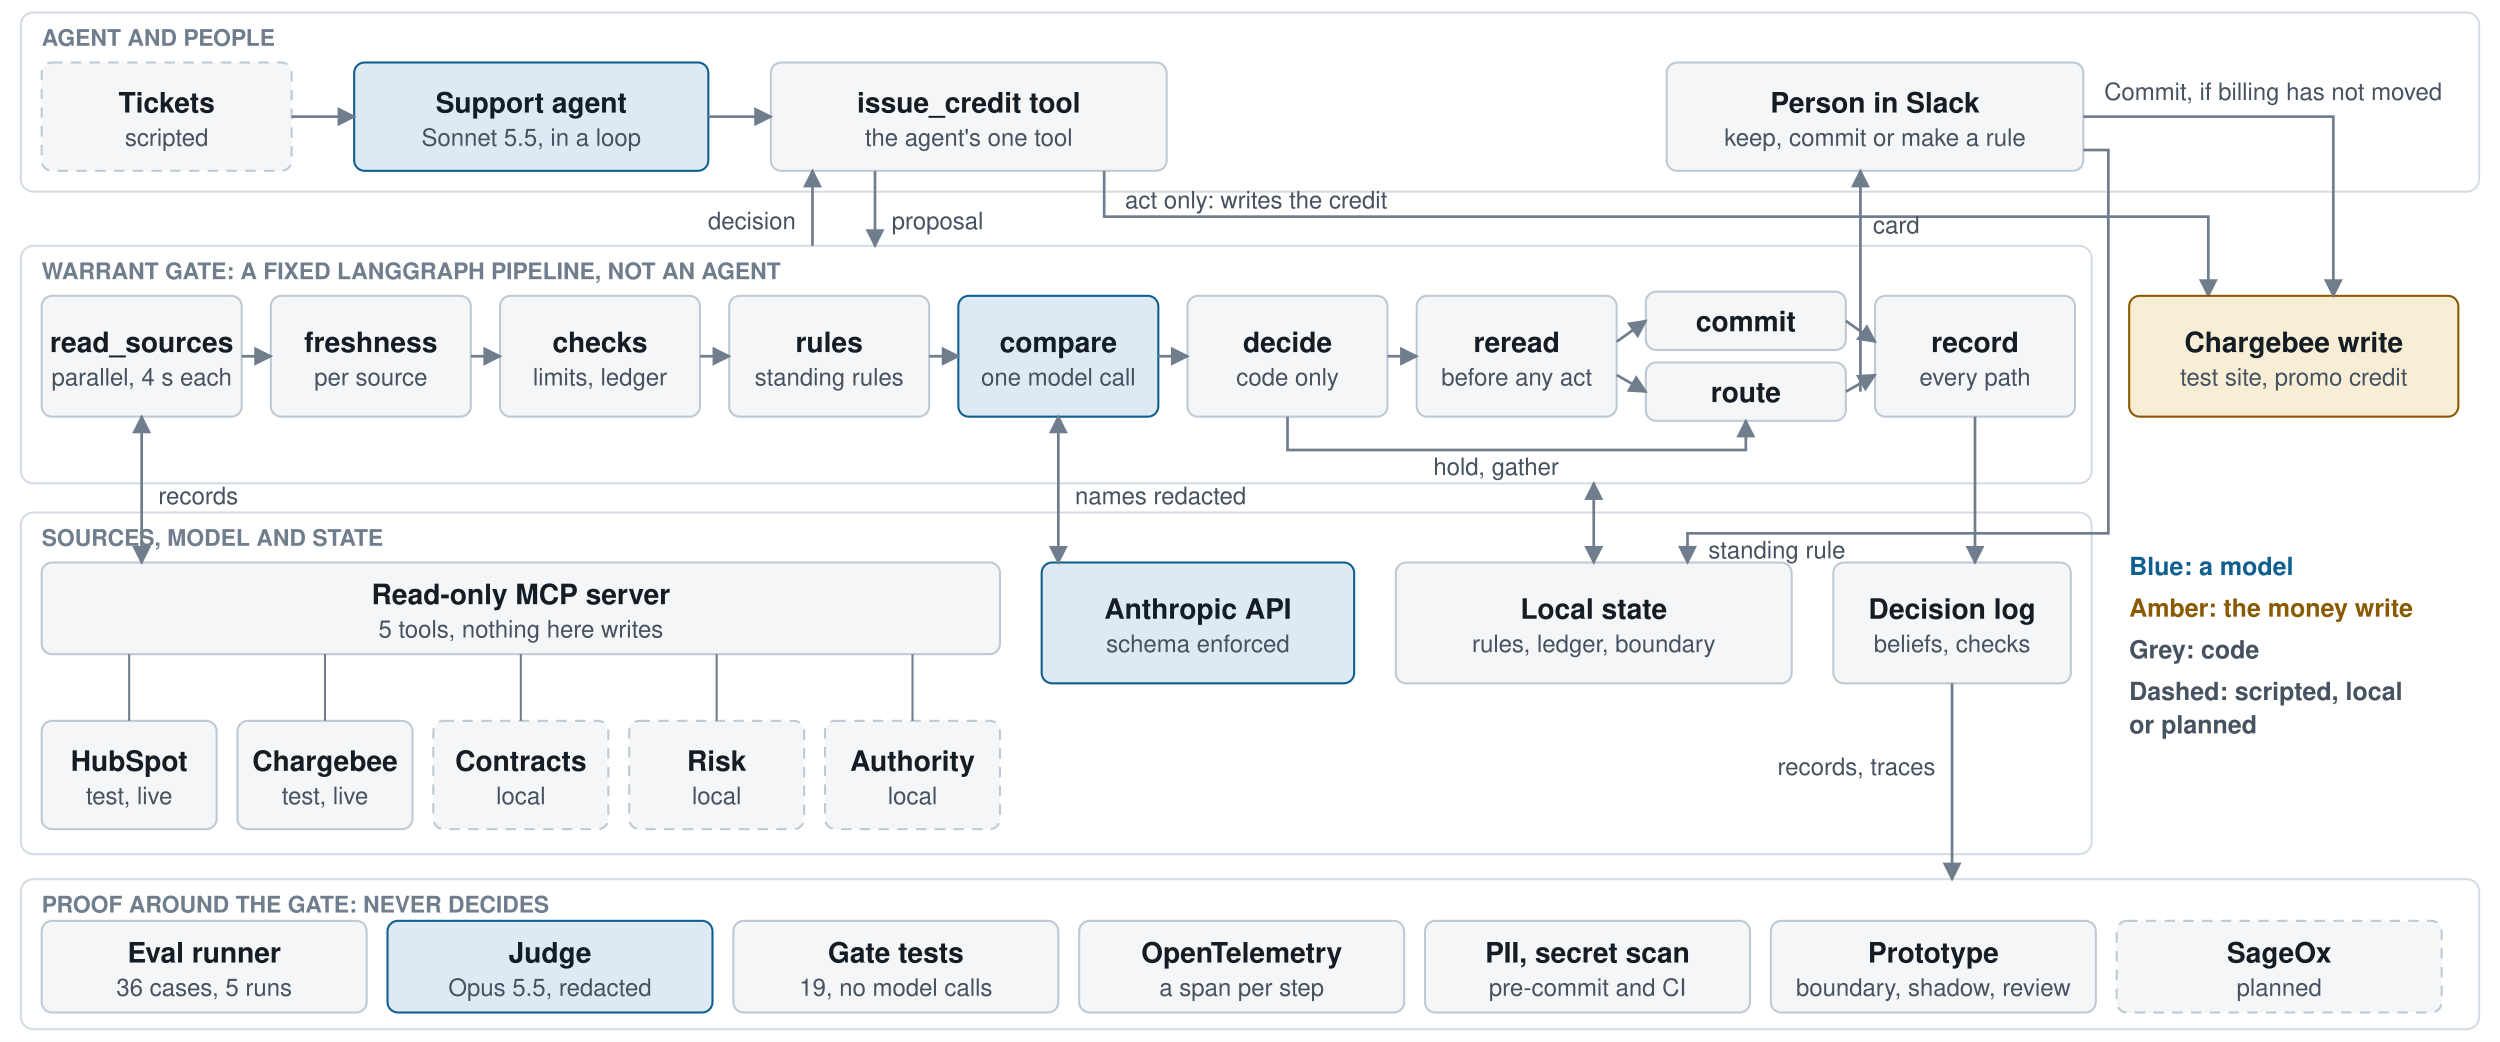
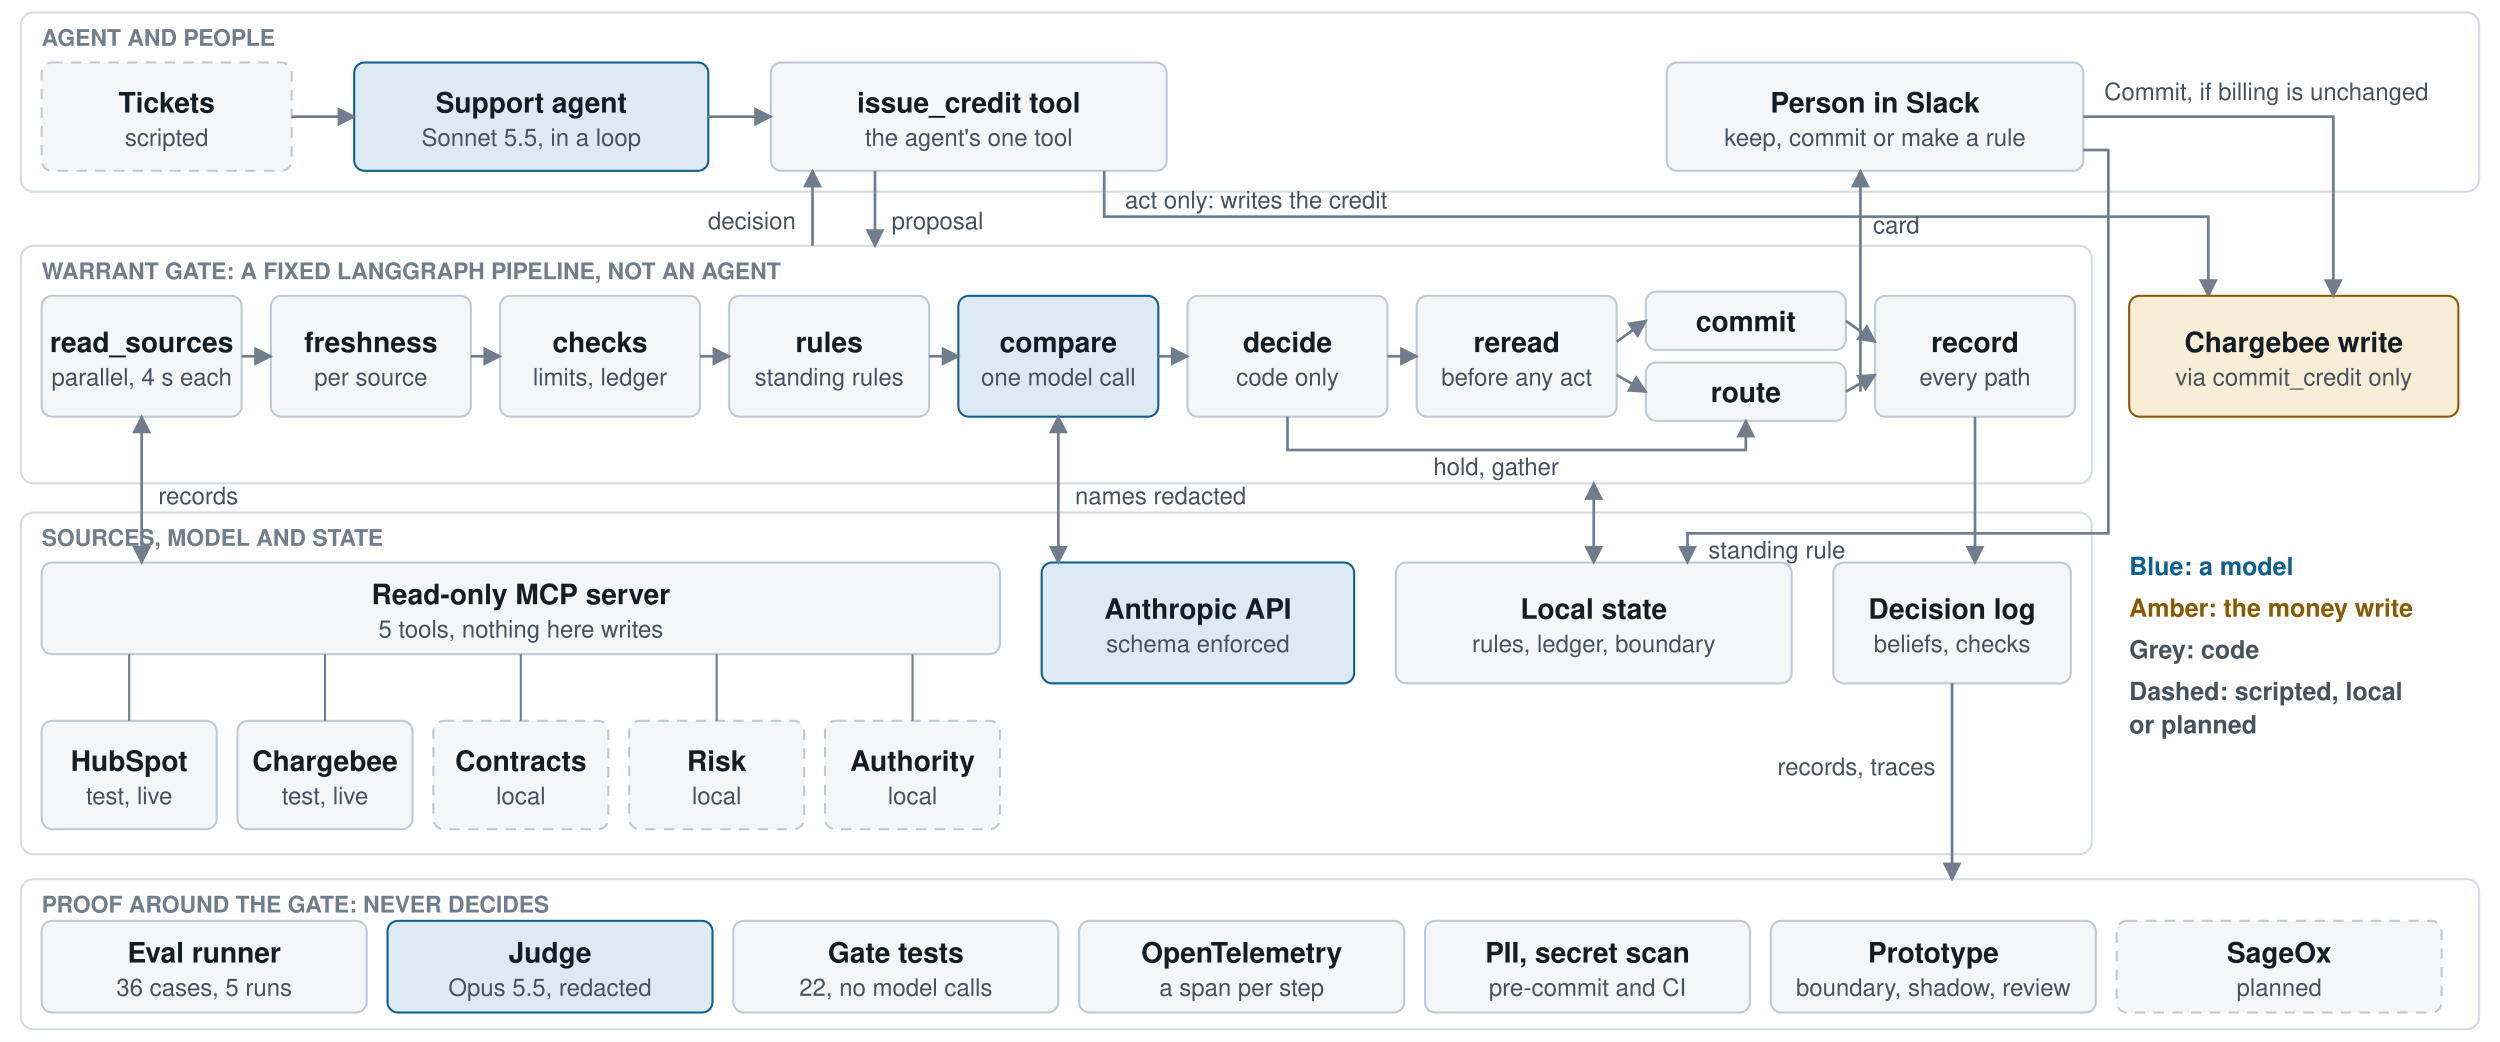
- <svg xmlns="http://www.w3.org/2000/svg" viewBox="0 0 1200 500" role="img" aria-label="Warrant v3 architecture. A live support agent calls one credit tool, which sends each proposal through a fixed pipeline of code steps with one model step. An act writes to the Chargebee test site. A hold posts a Slack card, and a person can keep it held, commit it, or make a standing rule.">
+ <svg xmlns="http://www.w3.org/2000/svg" viewBox="0 0 1200 500" role="img" aria-label="Warrant v3 architecture. A live support agent calls one credit tool, which sends each proposal through a fixed pipeline of code steps with one model step. One guarded function writes to the Chargebee test site, on an act or a person's ruling. A hold posts a Slack card, and a person can keep it held, commit it, or make a standing rule.">
  <defs>
    <marker id="wa" viewBox="0 0 8 8" refX="7" refY="4" markerWidth="7" markerHeight="7" orient="auto-start-reverse">
      <path d="M0 0L8 4L0 8Z" style="fill:#6f7d8c" />
    </marker>
  </defs>
  <rect width="1200" height="500" style="fill:#ffffff" />
  <rect x="10" y="6" width="1180" height="86" rx="6" style="fill:none;stroke:#d5dce4" />
  <text x="20" y="22" style="font-family:-apple-system, Helvetica, Arial, sans-serif;font-size:11px;font-weight:600;fill:#6f7d8c;text-anchor:start">AGENT AND PEOPLE</text>
  <rect x="20" y="30" width="120" height="52" rx="5" style="fill:#f4f6f8;stroke:#bfc9d4;stroke-dasharray:5 4" />
  <text x="80.0" y="54.0" style="font-family:-apple-system, Helvetica, Arial, sans-serif;font-size:13.5px;font-weight:600;fill:#141c24;text-anchor:middle">Tickets</text>
  <text x="80.0" y="70.0" style="font-family:-apple-system, Helvetica, Arial, sans-serif;font-size:11.5px;font-weight:400;fill:#46525f;text-anchor:middle">scripted</text>
  <rect x="170" y="30" width="170" height="52" rx="5" style="fill:#ddeaf4;stroke:#0f5f8f" />
  <text x="255.0" y="54.0" style="font-family:-apple-system, Helvetica, Arial, sans-serif;font-size:13.5px;font-weight:600;fill:#141c24;text-anchor:middle">Support agent</text>
  <text x="255.0" y="70.0" style="font-family:-apple-system, Helvetica, Arial, sans-serif;font-size:11.5px;font-weight:400;fill:#46525f;text-anchor:middle">Sonnet 5.5, in a loop</text>
  <rect x="370" y="30" width="190" height="52" rx="5" style="fill:#f4f6f8;stroke:#bfc9d4" />
  <text x="465.0" y="54.0" style="font-family:-apple-system, Helvetica, Arial, sans-serif;font-size:13.5px;font-weight:600;fill:#141c24;text-anchor:middle">issue_credit tool</text>
  <text x="465.0" y="70.0" style="font-family:-apple-system, Helvetica, Arial, sans-serif;font-size:11.5px;font-weight:400;fill:#46525f;text-anchor:middle">the agent's one tool</text>
  <rect x="800" y="30" width="200" height="52" rx="5" style="fill:#f4f6f8;stroke:#bfc9d4" />
  <text x="900.0" y="54.0" style="font-family:-apple-system, Helvetica, Arial, sans-serif;font-size:13.5px;font-weight:600;fill:#141c24;text-anchor:middle">Person in Slack</text>
  <text x="900.0" y="70.0" style="font-family:-apple-system, Helvetica, Arial, sans-serif;font-size:11.5px;font-weight:400;fill:#46525f;text-anchor:middle">keep, commit or make a rule</text>
  <path d="M140 56H170" style="fill:none;stroke:#6f7d8c;stroke-width:1.3" marker-end="url(#wa)" />
  <path d="M340 56H370" style="fill:none;stroke:#6f7d8c;stroke-width:1.3" marker-end="url(#wa)" />
  <rect x="10" y="118" width="994" height="114" rx="6" style="fill:none;stroke:#d5dce4" />
  <text x="20" y="134" style="font-family:-apple-system, Helvetica, Arial, sans-serif;font-size:11px;font-weight:600;fill:#6f7d8c;text-anchor:start">WARRANT GATE: A FIXED LANGGRAPH PIPELINE, NOT AN AGENT</text>
  <rect x="20" y="142" width="96" height="58" rx="5" style="fill:#f4f6f8;stroke:#bfc9d4" />
  <text x="68.0" y="169.0" style="font-family:-apple-system, Helvetica, Arial, sans-serif;font-size:13.5px;font-weight:600;fill:#141c24;text-anchor:middle">read_sources</text>
  <text x="68.0" y="185.0" style="font-family:-apple-system, Helvetica, Arial, sans-serif;font-size:11.5px;font-weight:400;fill:#46525f;text-anchor:middle">parallel, 4 s each</text>
  <rect x="130" y="142" width="96" height="58" rx="5" style="fill:#f4f6f8;stroke:#bfc9d4" />
  <text x="178.0" y="169.0" style="font-family:-apple-system, Helvetica, Arial, sans-serif;font-size:13.5px;font-weight:600;fill:#141c24;text-anchor:middle">freshness</text>
  <text x="178.0" y="185.0" style="font-family:-apple-system, Helvetica, Arial, sans-serif;font-size:11.5px;font-weight:400;fill:#46525f;text-anchor:middle">per source</text>
  <path d="M116 171H130" style="fill:none;stroke:#6f7d8c;stroke-width:1.3" marker-end="url(#wa)" />
  <rect x="240" y="142" width="96" height="58" rx="5" style="fill:#f4f6f8;stroke:#bfc9d4" />
  <text x="288.0" y="169.0" style="font-family:-apple-system, Helvetica, Arial, sans-serif;font-size:13.5px;font-weight:600;fill:#141c24;text-anchor:middle">checks</text>
  <text x="288.0" y="185.0" style="font-family:-apple-system, Helvetica, Arial, sans-serif;font-size:11.5px;font-weight:400;fill:#46525f;text-anchor:middle">limits, ledger</text>
  <path d="M226 171H240" style="fill:none;stroke:#6f7d8c;stroke-width:1.3" marker-end="url(#wa)" />
  <rect x="350" y="142" width="96" height="58" rx="5" style="fill:#f4f6f8;stroke:#bfc9d4" />
  <text x="398.0" y="169.0" style="font-family:-apple-system, Helvetica, Arial, sans-serif;font-size:13.5px;font-weight:600;fill:#141c24;text-anchor:middle">rules</text>
  <text x="398.0" y="185.0" style="font-family:-apple-system, Helvetica, Arial, sans-serif;font-size:11.5px;font-weight:400;fill:#46525f;text-anchor:middle">standing rules</text>
  <path d="M336 171H350" style="fill:none;stroke:#6f7d8c;stroke-width:1.3" marker-end="url(#wa)" />
  <rect x="460" y="142" width="96" height="58" rx="5" style="fill:#ddeaf4;stroke:#0f5f8f" />
  <text x="508.0" y="169.0" style="font-family:-apple-system, Helvetica, Arial, sans-serif;font-size:13.5px;font-weight:600;fill:#141c24;text-anchor:middle">compare</text>
  <text x="508.0" y="185.0" style="font-family:-apple-system, Helvetica, Arial, sans-serif;font-size:11.5px;font-weight:400;fill:#46525f;text-anchor:middle">one model call</text>
  <path d="M446 171H460" style="fill:none;stroke:#6f7d8c;stroke-width:1.3" marker-end="url(#wa)" />
  <rect x="570" y="142" width="96" height="58" rx="5" style="fill:#f4f6f8;stroke:#bfc9d4" />
  <text x="618.0" y="169.0" style="font-family:-apple-system, Helvetica, Arial, sans-serif;font-size:13.5px;font-weight:600;fill:#141c24;text-anchor:middle">decide</text>
  <text x="618.0" y="185.0" style="font-family:-apple-system, Helvetica, Arial, sans-serif;font-size:11.5px;font-weight:400;fill:#46525f;text-anchor:middle">code only</text>
  <path d="M556 171H570" style="fill:none;stroke:#6f7d8c;stroke-width:1.3" marker-end="url(#wa)" />
  <rect x="680" y="142" width="96" height="58" rx="5" style="fill:#f4f6f8;stroke:#bfc9d4" />
  <text x="728.0" y="169.0" style="font-family:-apple-system, Helvetica, Arial, sans-serif;font-size:13.5px;font-weight:600;fill:#141c24;text-anchor:middle">reread</text>
  <text x="728.0" y="185.0" style="font-family:-apple-system, Helvetica, Arial, sans-serif;font-size:11.5px;font-weight:400;fill:#46525f;text-anchor:middle">before any act</text>
  <path d="M666 171H680" style="fill:none;stroke:#6f7d8c;stroke-width:1.3" marker-end="url(#wa)" />
  <rect x="790" y="140" width="96" height="28" rx="5" style="fill:#f4f6f8;stroke:#bfc9d4" />
  <text x="838.0" y="159.0" style="font-family:-apple-system, Helvetica, Arial, sans-serif;font-size:13.5px;font-weight:600;fill:#141c24;text-anchor:middle">commit</text>
  <rect x="790" y="174" width="96" height="28" rx="5" style="fill:#f4f6f8;stroke:#bfc9d4" />
  <text x="838.0" y="193.0" style="font-family:-apple-system, Helvetica, Arial, sans-serif;font-size:13.5px;font-weight:600;fill:#141c24;text-anchor:middle">route</text>
  <rect x="900" y="142" width="96" height="58" rx="5" style="fill:#f4f6f8;stroke:#bfc9d4" />
  <text x="948.0" y="169.0" style="font-family:-apple-system, Helvetica, Arial, sans-serif;font-size:13.5px;font-weight:600;fill:#141c24;text-anchor:middle">record</text>
  <text x="948.0" y="185.0" style="font-family:-apple-system, Helvetica, Arial, sans-serif;font-size:11.5px;font-weight:400;fill:#46525f;text-anchor:middle">every path</text>
  <path d="M776 164L790 154" style="fill:none;stroke:#6f7d8c;stroke-width:1.3" marker-end="url(#wa)" />
  <path d="M776 180L790 188" style="fill:none;stroke:#6f7d8c;stroke-width:1.3" marker-end="url(#wa)" />
  <path d="M886 154L900 164" style="fill:none;stroke:#6f7d8c;stroke-width:1.3" marker-end="url(#wa)" />
  <path d="M886 188L900 180" style="fill:none;stroke:#6f7d8c;stroke-width:1.3" marker-end="url(#wa)" />
  <path d="M618 200V216H838V202" style="fill:none;stroke:#6f7d8c;stroke-width:1.3" marker-end="url(#wa)" />
  <text x="688" y="228" style="font-family:-apple-system, Helvetica, Arial, sans-serif;font-size:11.5px;font-weight:400;fill:#46525f;text-anchor:start">hold, gather</text>
  <path d="M420 82V118" style="fill:none;stroke:#6f7d8c;stroke-width:1.3" marker-end="url(#wa)" />
  <text x="428" y="110" style="font-family:-apple-system, Helvetica, Arial, sans-serif;font-size:11.5px;font-weight:400;fill:#46525f;text-anchor:start">proposal</text>
  <path d="M390 118V82" style="fill:none;stroke:#6f7d8c;stroke-width:1.3" marker-end="url(#wa)" />
  <text x="382" y="110" style="font-family:-apple-system, Helvetica, Arial, sans-serif;font-size:11.5px;font-weight:400;fill:#46525f;text-anchor:end">decision</text>
  <path d="M530 82V104H1060V142" style="fill:none;stroke:#6f7d8c;stroke-width:1.3" marker-end="url(#wa)" />
  <text x="540" y="100" style="font-family:-apple-system, Helvetica, Arial, sans-serif;font-size:11.5px;font-weight:400;fill:#46525f;text-anchor:start">act only: writes the credit</text>
  <path d="M893 188V82" style="fill:none;stroke:#6f7d8c;stroke-width:1.3" marker-end="url(#wa)" />
  <text x="899" y="112" style="font-family:-apple-system, Helvetica, Arial, sans-serif;font-size:11.5px;font-weight:400;fill:#46525f;text-anchor:start">card</text>
  <rect x="1022" y="142" width="158" height="58" rx="5" style="fill:#f8eed6;stroke:#8a5a00" />
  <text x="1101.0" y="169.0" style="font-family:-apple-system, Helvetica, Arial, sans-serif;font-size:13.5px;font-weight:600;fill:#141c24;text-anchor:middle">Chargebee write</text>
-   <text x="1101.0" y="185.0" style="font-family:-apple-system, Helvetica, Arial, sans-serif;font-size:11.5px;font-weight:400;fill:#46525f;text-anchor:middle">test site, promo credit</text>
+   <text x="1101.0" y="185.0" style="font-family:-apple-system, Helvetica, Arial, sans-serif;font-size:11.5px;font-weight:400;fill:#46525f;text-anchor:middle">via commit_credit only</text>
  <path d="M1000 56H1120V142" style="fill:none;stroke:#6f7d8c;stroke-width:1.3" marker-end="url(#wa)" />
-   <text x="1010" y="48" style="font-family:-apple-system, Helvetica, Arial, sans-serif;font-size:11.5px;font-weight:400;fill:#46525f;text-anchor:start">Commit, if billing has not moved</text>
+   <text x="1010" y="48" style="font-family:-apple-system, Helvetica, Arial, sans-serif;font-size:11.5px;font-weight:400;fill:#46525f;text-anchor:start">Commit, if billing is unchanged</text>
  <rect x="10" y="246" width="994" height="164" rx="6" style="fill:none;stroke:#d5dce4" />
  <text x="20" y="262" style="font-family:-apple-system, Helvetica, Arial, sans-serif;font-size:11px;font-weight:600;fill:#6f7d8c;text-anchor:start">SOURCES, MODEL AND STATE</text>
  <rect x="20" y="270" width="460" height="44" rx="5" style="fill:#f4f6f8;stroke:#bfc9d4" />
  <text x="250.0" y="290.0" style="font-family:-apple-system, Helvetica, Arial, sans-serif;font-size:13.5px;font-weight:600;fill:#141c24;text-anchor:middle">Read-only MCP server</text>
  <text x="250.0" y="306.0" style="font-family:-apple-system, Helvetica, Arial, sans-serif;font-size:11.5px;font-weight:400;fill:#46525f;text-anchor:middle">5 tools, nothing here writes</text>
  <rect x="20" y="346" width="84" height="52" rx="5" style="fill:#f4f6f8;stroke:#bfc9d4" />
  <text x="62.0" y="370.0" style="font-family:-apple-system, Helvetica, Arial, sans-serif;font-size:13.5px;font-weight:600;fill:#141c24;text-anchor:middle">HubSpot</text>
  <text x="62.0" y="386.0" style="font-family:-apple-system, Helvetica, Arial, sans-serif;font-size:11.5px;font-weight:400;fill:#46525f;text-anchor:middle">test, live</text>
  <line x1="62" y1="314" x2="62" y2="346" style="stroke:#6f7d8c;stroke-width:1" />
  <rect x="114" y="346" width="84" height="52" rx="5" style="fill:#f4f6f8;stroke:#bfc9d4" />
  <text x="156.0" y="370.0" style="font-family:-apple-system, Helvetica, Arial, sans-serif;font-size:13.5px;font-weight:600;fill:#141c24;text-anchor:middle">Chargebee</text>
  <text x="156.0" y="386.0" style="font-family:-apple-system, Helvetica, Arial, sans-serif;font-size:11.5px;font-weight:400;fill:#46525f;text-anchor:middle">test, live</text>
  <line x1="156" y1="314" x2="156" y2="346" style="stroke:#6f7d8c;stroke-width:1" />
  <rect x="208" y="346" width="84" height="52" rx="5" style="fill:#f4f6f8;stroke:#bfc9d4;stroke-dasharray:5 4" />
  <text x="250.0" y="370.0" style="font-family:-apple-system, Helvetica, Arial, sans-serif;font-size:13.5px;font-weight:600;fill:#141c24;text-anchor:middle">Contracts</text>
  <text x="250.0" y="386.0" style="font-family:-apple-system, Helvetica, Arial, sans-serif;font-size:11.5px;font-weight:400;fill:#46525f;text-anchor:middle">local</text>
  <line x1="250" y1="314" x2="250" y2="346" style="stroke:#6f7d8c;stroke-width:1" />
  <rect x="302" y="346" width="84" height="52" rx="5" style="fill:#f4f6f8;stroke:#bfc9d4;stroke-dasharray:5 4" />
  <text x="344.0" y="370.0" style="font-family:-apple-system, Helvetica, Arial, sans-serif;font-size:13.5px;font-weight:600;fill:#141c24;text-anchor:middle">Risk</text>
  <text x="344.0" y="386.0" style="font-family:-apple-system, Helvetica, Arial, sans-serif;font-size:11.5px;font-weight:400;fill:#46525f;text-anchor:middle">local</text>
  <line x1="344" y1="314" x2="344" y2="346" style="stroke:#6f7d8c;stroke-width:1" />
  <rect x="396" y="346" width="84" height="52" rx="5" style="fill:#f4f6f8;stroke:#bfc9d4;stroke-dasharray:5 4" />
  <text x="438.0" y="370.0" style="font-family:-apple-system, Helvetica, Arial, sans-serif;font-size:13.5px;font-weight:600;fill:#141c24;text-anchor:middle">Authority</text>
  <text x="438.0" y="386.0" style="font-family:-apple-system, Helvetica, Arial, sans-serif;font-size:11.5px;font-weight:400;fill:#46525f;text-anchor:middle">local</text>
  <line x1="438" y1="314" x2="438" y2="346" style="stroke:#6f7d8c;stroke-width:1" />
  <path d="M68 200V270" style="fill:none;stroke:#6f7d8c;stroke-width:1.3" marker-end="url(#wa)" marker-start="url(#wa)" />
  <text x="76" y="242" style="font-family:-apple-system, Helvetica, Arial, sans-serif;font-size:11.5px;font-weight:400;fill:#46525f;text-anchor:start">records</text>
  <rect x="500" y="270" width="150" height="58" rx="5" style="fill:#ddeaf4;stroke:#0f5f8f" />
  <text x="575.0" y="297.0" style="font-family:-apple-system, Helvetica, Arial, sans-serif;font-size:13.5px;font-weight:600;fill:#141c24;text-anchor:middle">Anthropic API</text>
  <text x="575.0" y="313.0" style="font-family:-apple-system, Helvetica, Arial, sans-serif;font-size:11.5px;font-weight:400;fill:#46525f;text-anchor:middle">schema enforced</text>
  <path d="M508 200V270" style="fill:none;stroke:#6f7d8c;stroke-width:1.3" marker-end="url(#wa)" marker-start="url(#wa)" />
  <text x="516" y="242" style="font-family:-apple-system, Helvetica, Arial, sans-serif;font-size:11.5px;font-weight:400;fill:#46525f;text-anchor:start">names redacted</text>
  <rect x="670" y="270" width="190" height="58" rx="5" style="fill:#f4f6f8;stroke:#bfc9d4" />
  <text x="765.0" y="297.0" style="font-family:-apple-system, Helvetica, Arial, sans-serif;font-size:13.5px;font-weight:600;fill:#141c24;text-anchor:middle">Local state</text>
  <text x="765.0" y="313.0" style="font-family:-apple-system, Helvetica, Arial, sans-serif;font-size:11.5px;font-weight:400;fill:#46525f;text-anchor:middle">rules, ledger, boundary</text>
  <path d="M765 232V270" style="fill:none;stroke:#6f7d8c;stroke-width:1.3" marker-end="url(#wa)" marker-start="url(#wa)" />
  <rect x="880" y="270" width="114" height="58" rx="5" style="fill:#f4f6f8;stroke:#bfc9d4" />
  <text x="937.0" y="297.0" style="font-family:-apple-system, Helvetica, Arial, sans-serif;font-size:13.5px;font-weight:600;fill:#141c24;text-anchor:middle">Decision log</text>
  <text x="937.0" y="313.0" style="font-family:-apple-system, Helvetica, Arial, sans-serif;font-size:11.5px;font-weight:400;fill:#46525f;text-anchor:middle">beliefs, checks</text>
  <path d="M948 200V270" style="fill:none;stroke:#6f7d8c;stroke-width:1.3" marker-end="url(#wa)" />
  <path d="M1000 72H1012V256H810V270" style="fill:none;stroke:#6f7d8c;stroke-width:1.3" marker-end="url(#wa)" />
  <text x="820" y="268" style="font-family:-apple-system, Helvetica, Arial, sans-serif;font-size:11.5px;font-weight:400;fill:#46525f;text-anchor:start">standing rule</text>
  <text x="1022" y="276" style="font-family:-apple-system, Helvetica, Arial, sans-serif;font-size:12px;font-weight:600;fill:#0f5f8f;text-anchor:start">Blue: a model</text>
  <text x="1022" y="296" style="font-family:-apple-system, Helvetica, Arial, sans-serif;font-size:12px;font-weight:600;fill:#8a5a00;text-anchor:start">Amber: the money write</text>
  <text x="1022" y="316" style="font-family:-apple-system, Helvetica, Arial, sans-serif;font-size:12px;font-weight:600;fill:#46525f;text-anchor:start">Grey: code</text>
  <text x="1022" y="336" style="font-family:-apple-system, Helvetica, Arial, sans-serif;font-size:12px;font-weight:600;fill:#46525f;text-anchor:start">Dashed: scripted, local</text>
  <text x="1022" y="352" style="font-family:-apple-system, Helvetica, Arial, sans-serif;font-size:12px;font-weight:600;fill:#46525f;text-anchor:start">or planned</text>
  <rect x="10" y="422" width="1180" height="72" rx="6" style="fill:none;stroke:#d5dce4" />
  <text x="20" y="438" style="font-family:-apple-system, Helvetica, Arial, sans-serif;font-size:11px;font-weight:600;fill:#6f7d8c;text-anchor:start">PROOF AROUND THE GATE: NEVER DECIDES</text>
  <rect x="20" y="442" width="156" height="44" rx="5" style="fill:#f4f6f8;stroke:#bfc9d4" />
  <text x="98.0" y="462.0" style="font-family:-apple-system, Helvetica, Arial, sans-serif;font-size:13.5px;font-weight:600;fill:#141c24;text-anchor:middle">Eval runner</text>
  <text x="98.0" y="478.0" style="font-family:-apple-system, Helvetica, Arial, sans-serif;font-size:11.5px;font-weight:400;fill:#46525f;text-anchor:middle">36 cases, 5 runs</text>
  <rect x="186" y="442" width="156" height="44" rx="5" style="fill:#ddeaf4;stroke:#0f5f8f" />
  <text x="264.0" y="462.0" style="font-family:-apple-system, Helvetica, Arial, sans-serif;font-size:13.5px;font-weight:600;fill:#141c24;text-anchor:middle">Judge</text>
  <text x="264.0" y="478.0" style="font-family:-apple-system, Helvetica, Arial, sans-serif;font-size:11.5px;font-weight:400;fill:#46525f;text-anchor:middle">Opus 5.5, redacted</text>
  <rect x="352" y="442" width="156" height="44" rx="5" style="fill:#f4f6f8;stroke:#bfc9d4" />
  <text x="430.0" y="462.0" style="font-family:-apple-system, Helvetica, Arial, sans-serif;font-size:13.5px;font-weight:600;fill:#141c24;text-anchor:middle">Gate tests</text>
-   <text x="430.0" y="478.0" style="font-family:-apple-system, Helvetica, Arial, sans-serif;font-size:11.5px;font-weight:400;fill:#46525f;text-anchor:middle">19, no model calls</text>
+   <text x="430.0" y="478.0" style="font-family:-apple-system, Helvetica, Arial, sans-serif;font-size:11.5px;font-weight:400;fill:#46525f;text-anchor:middle">22, no model calls</text>
  <rect x="518" y="442" width="156" height="44" rx="5" style="fill:#f4f6f8;stroke:#bfc9d4" />
  <text x="596.0" y="462.0" style="font-family:-apple-system, Helvetica, Arial, sans-serif;font-size:13.5px;font-weight:600;fill:#141c24;text-anchor:middle">OpenTelemetry</text>
  <text x="596.0" y="478.0" style="font-family:-apple-system, Helvetica, Arial, sans-serif;font-size:11.5px;font-weight:400;fill:#46525f;text-anchor:middle">a span per step</text>
  <rect x="684" y="442" width="156" height="44" rx="5" style="fill:#f4f6f8;stroke:#bfc9d4" />
  <text x="762.0" y="462.0" style="font-family:-apple-system, Helvetica, Arial, sans-serif;font-size:13.5px;font-weight:600;fill:#141c24;text-anchor:middle">PII, secret scan</text>
  <text x="762.0" y="478.0" style="font-family:-apple-system, Helvetica, Arial, sans-serif;font-size:11.5px;font-weight:400;fill:#46525f;text-anchor:middle">pre-commit and CI</text>
  <rect x="850" y="442" width="156" height="44" rx="5" style="fill:#f4f6f8;stroke:#bfc9d4" />
  <text x="928.0" y="462.0" style="font-family:-apple-system, Helvetica, Arial, sans-serif;font-size:13.5px;font-weight:600;fill:#141c24;text-anchor:middle">Prototype</text>
  <text x="928.0" y="478.0" style="font-family:-apple-system, Helvetica, Arial, sans-serif;font-size:11.5px;font-weight:400;fill:#46525f;text-anchor:middle">boundary, shadow, review</text>
  <rect x="1016" y="442" width="156" height="44" rx="5" style="fill:#f4f6f8;stroke:#bfc9d4;stroke-dasharray:5 4" />
  <text x="1094.0" y="462.0" style="font-family:-apple-system, Helvetica, Arial, sans-serif;font-size:13.5px;font-weight:600;fill:#141c24;text-anchor:middle">SageOx</text>
  <text x="1094.0" y="478.0" style="font-family:-apple-system, Helvetica, Arial, sans-serif;font-size:11.5px;font-weight:400;fill:#46525f;text-anchor:middle">planned</text>
  <path d="M937 328V422" style="fill:none;stroke:#6f7d8c;stroke-width:1.3" marker-end="url(#wa)" />
  <text x="929" y="372" style="font-family:-apple-system, Helvetica, Arial, sans-serif;font-size:11.5px;font-weight:400;fill:#46525f;text-anchor:end">records, traces</text>
</svg>
